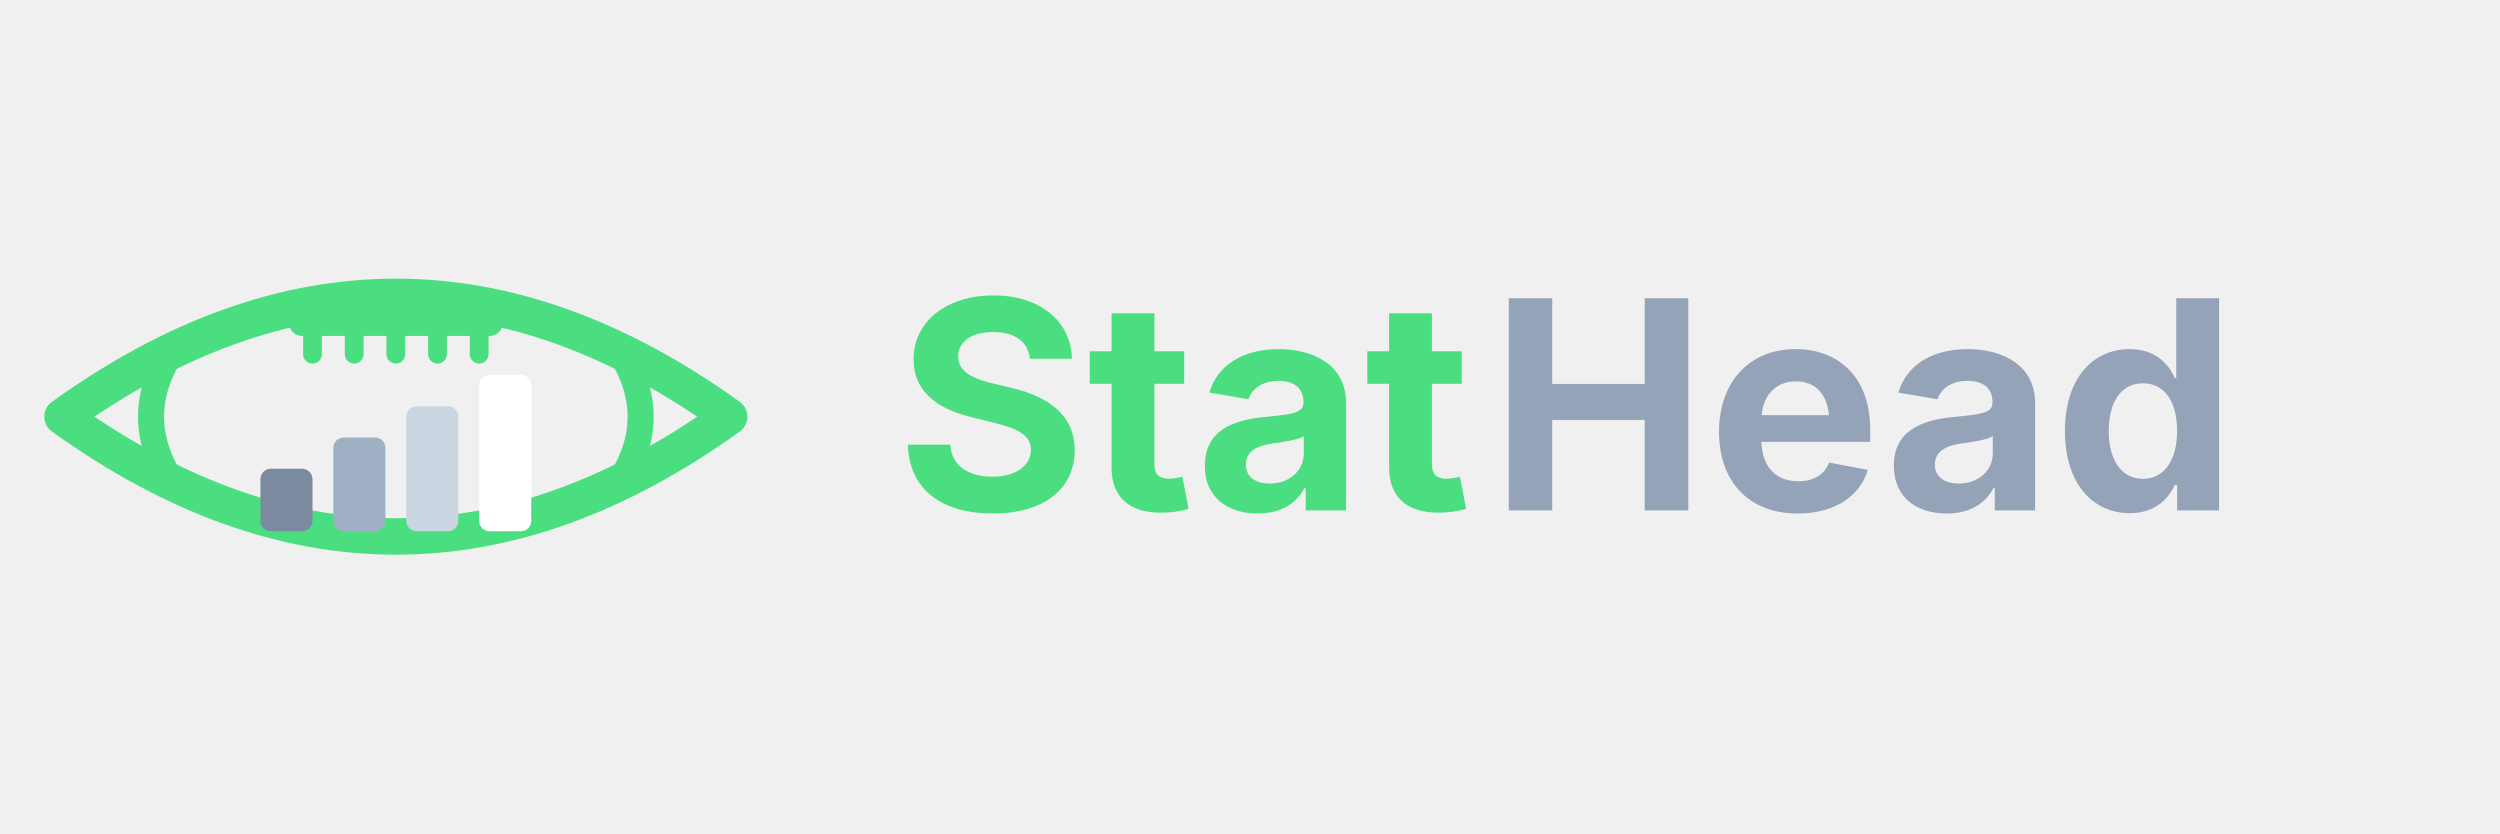
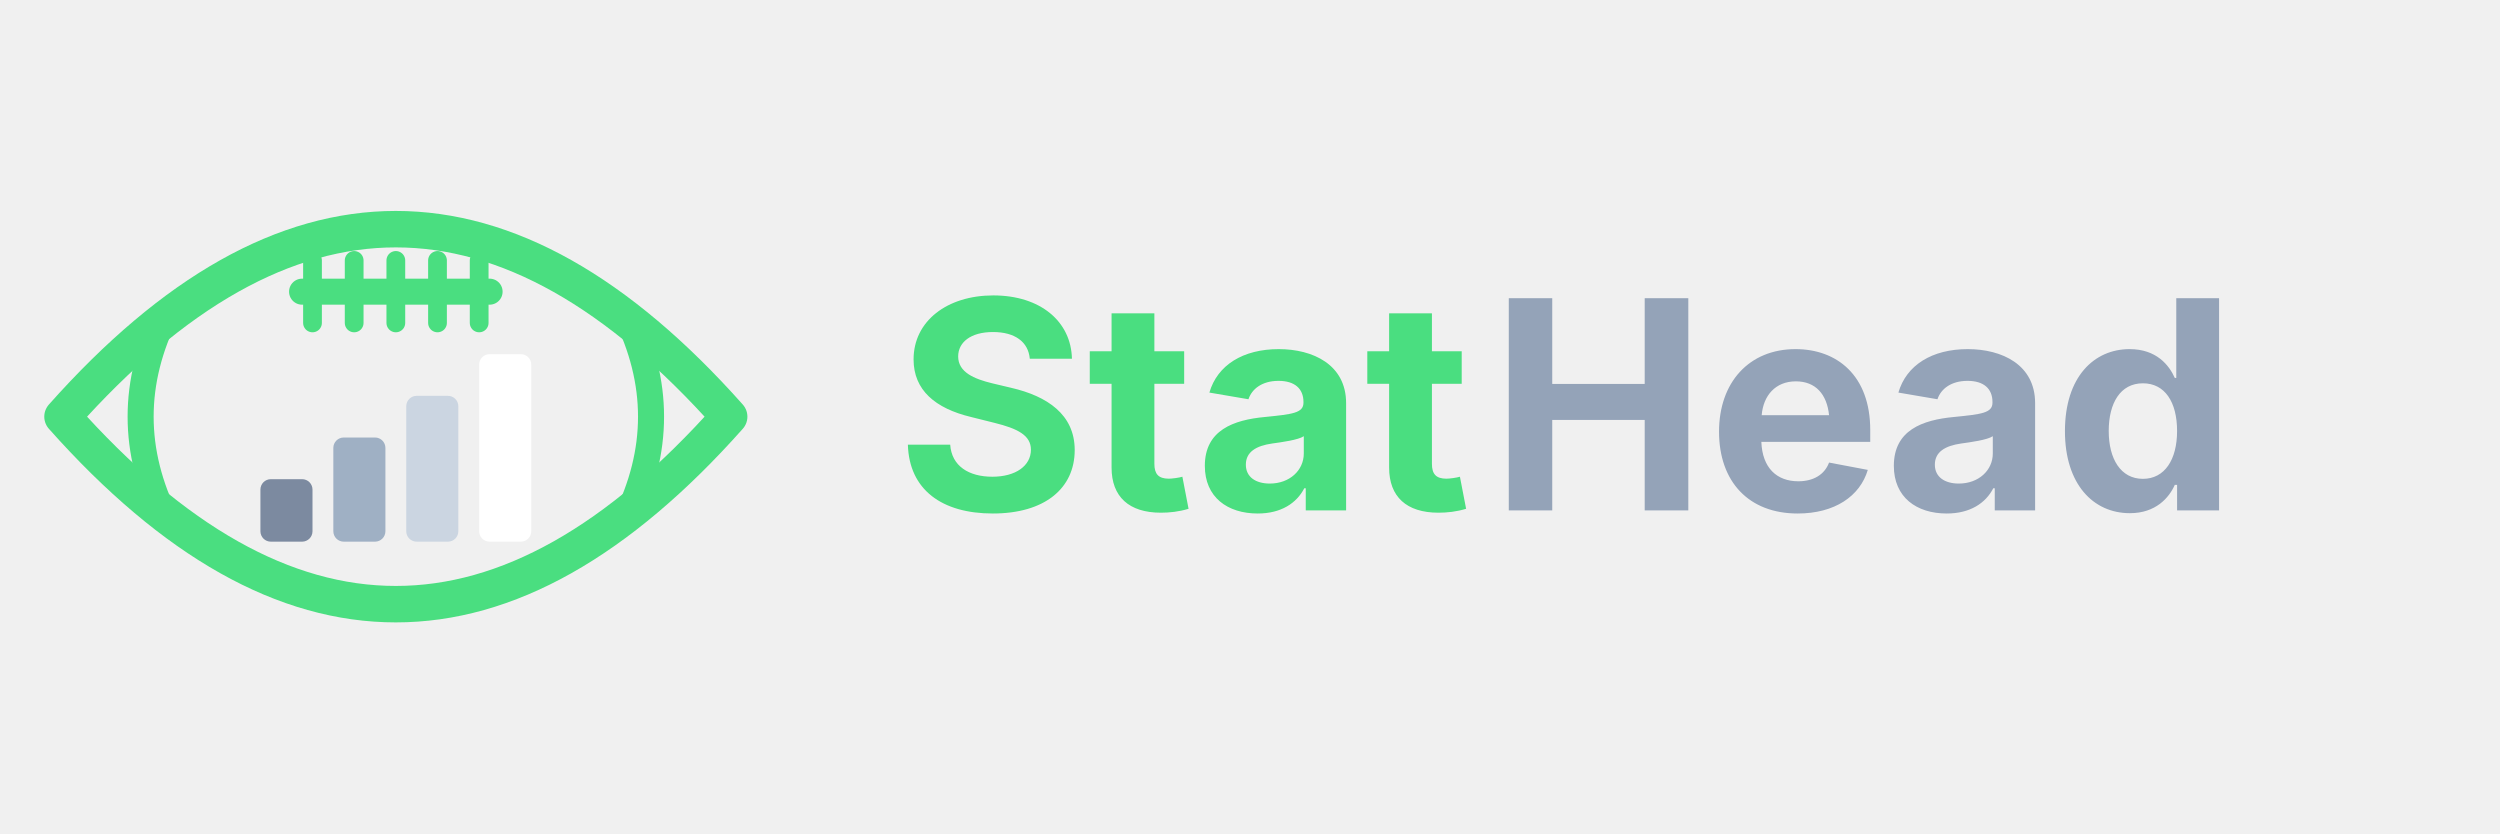
<svg xmlns="http://www.w3.org/2000/svg" viewBox="0 0 240 80" fill="none">
  <g stroke-linecap="round" stroke-linejoin="round">
-     <path d="M6 40 Q38 17 70 40 Q38 63 6 40 Z" stroke="#4ade80" stroke-width="3.5" fill="none" />
-     <path d="M17 33 Q12 40 17 47" stroke="#4ade80" stroke-width="2.5" fill="none" />
-     <path d="M59 33 Q64 40 59 47" stroke="#4ade80" stroke-width="2.5" fill="none" />
-     <line x1="29" y1="31" x2="47" y2="31" stroke="#4ade80" stroke-width="2.5" />
-     <line x1="30" y1="30" x2="30" y2="34" stroke="#4ade80" stroke-width="1.8" />
-     <line x1="34" y1="30" x2="34" y2="34" stroke="#4ade80" stroke-width="1.8" />
-     <line x1="38" y1="30" x2="38" y2="34" stroke="#4ade80" stroke-width="1.8" />
-     <line x1="42" y1="30" x2="42" y2="34" stroke="#4ade80" stroke-width="1.8" />
-     <line x1="46" y1="30" x2="46" y2="34" stroke="#4ade80" stroke-width="1.8" />
+     <path d="M6 40 Q38 4 70 40 Q38 76 6 40 Z" stroke="#4ade80" stroke-width="3.5" fill="none" />
+     <path d="M16 30 Q11 40 16 50" stroke="#4ade80" stroke-width="2.5" fill="none" />
+     <path d="M60 30 Q65 40 60 50" stroke="#4ade80" stroke-width="2.5" fill="none" />
+     <line x1="29" y1="28" x2="47" y2="28" stroke="#4ade80" stroke-width="2.5" />
+     <line x1="30" y1="25" x2="30" y2="31" stroke="#4ade80" stroke-width="1.8" />
+     <line x1="34" y1="25" x2="34" y2="31" stroke="#4ade80" stroke-width="1.8" />
+     <line x1="38" y1="25" x2="38" y2="31" stroke="#4ade80" stroke-width="1.8" />
+     <line x1="42" y1="25" x2="42" y2="31" stroke="#4ade80" stroke-width="1.8" />
+     <line x1="46" y1="25" x2="46" y2="31" stroke="#4ade80" stroke-width="1.8" />
  </g>
-   <rect x="25" y="45" width="5" height="6" rx="1" fill="#7c8aa0" />
-   <rect x="32" y="42" width="5" height="9" rx="1" fill="#9fb0c4" />
-   <rect x="39" y="39" width="5" height="12" rx="1" fill="#cbd5e1" />
-   <rect x="46" y="36" width="5" height="15" rx="1" fill="#ffffff" />
+   <rect x="25" y="46" width="5" height="6" rx="1" fill="#7c8aa0" />
+   <rect x="32" y="42" width="5" height="10" rx="1" fill="#9fb0c4" />
+   <rect x="39" y="38" width="5" height="14" rx="1" fill="#cbd5e1" />
+   <rect x="46" y="34" width="5" height="18" rx="1" fill="#ffffff" />
  <text x="86" y="49" font-family="system-ui, -apple-system, sans-serif" font-size="28" font-weight="700" fill="#4ade80">Stat</text>
  <text x="143" y="49" font-family="system-ui, -apple-system, sans-serif" font-size="28" font-weight="700" fill="#94a3b8">Head</text>
</svg>
